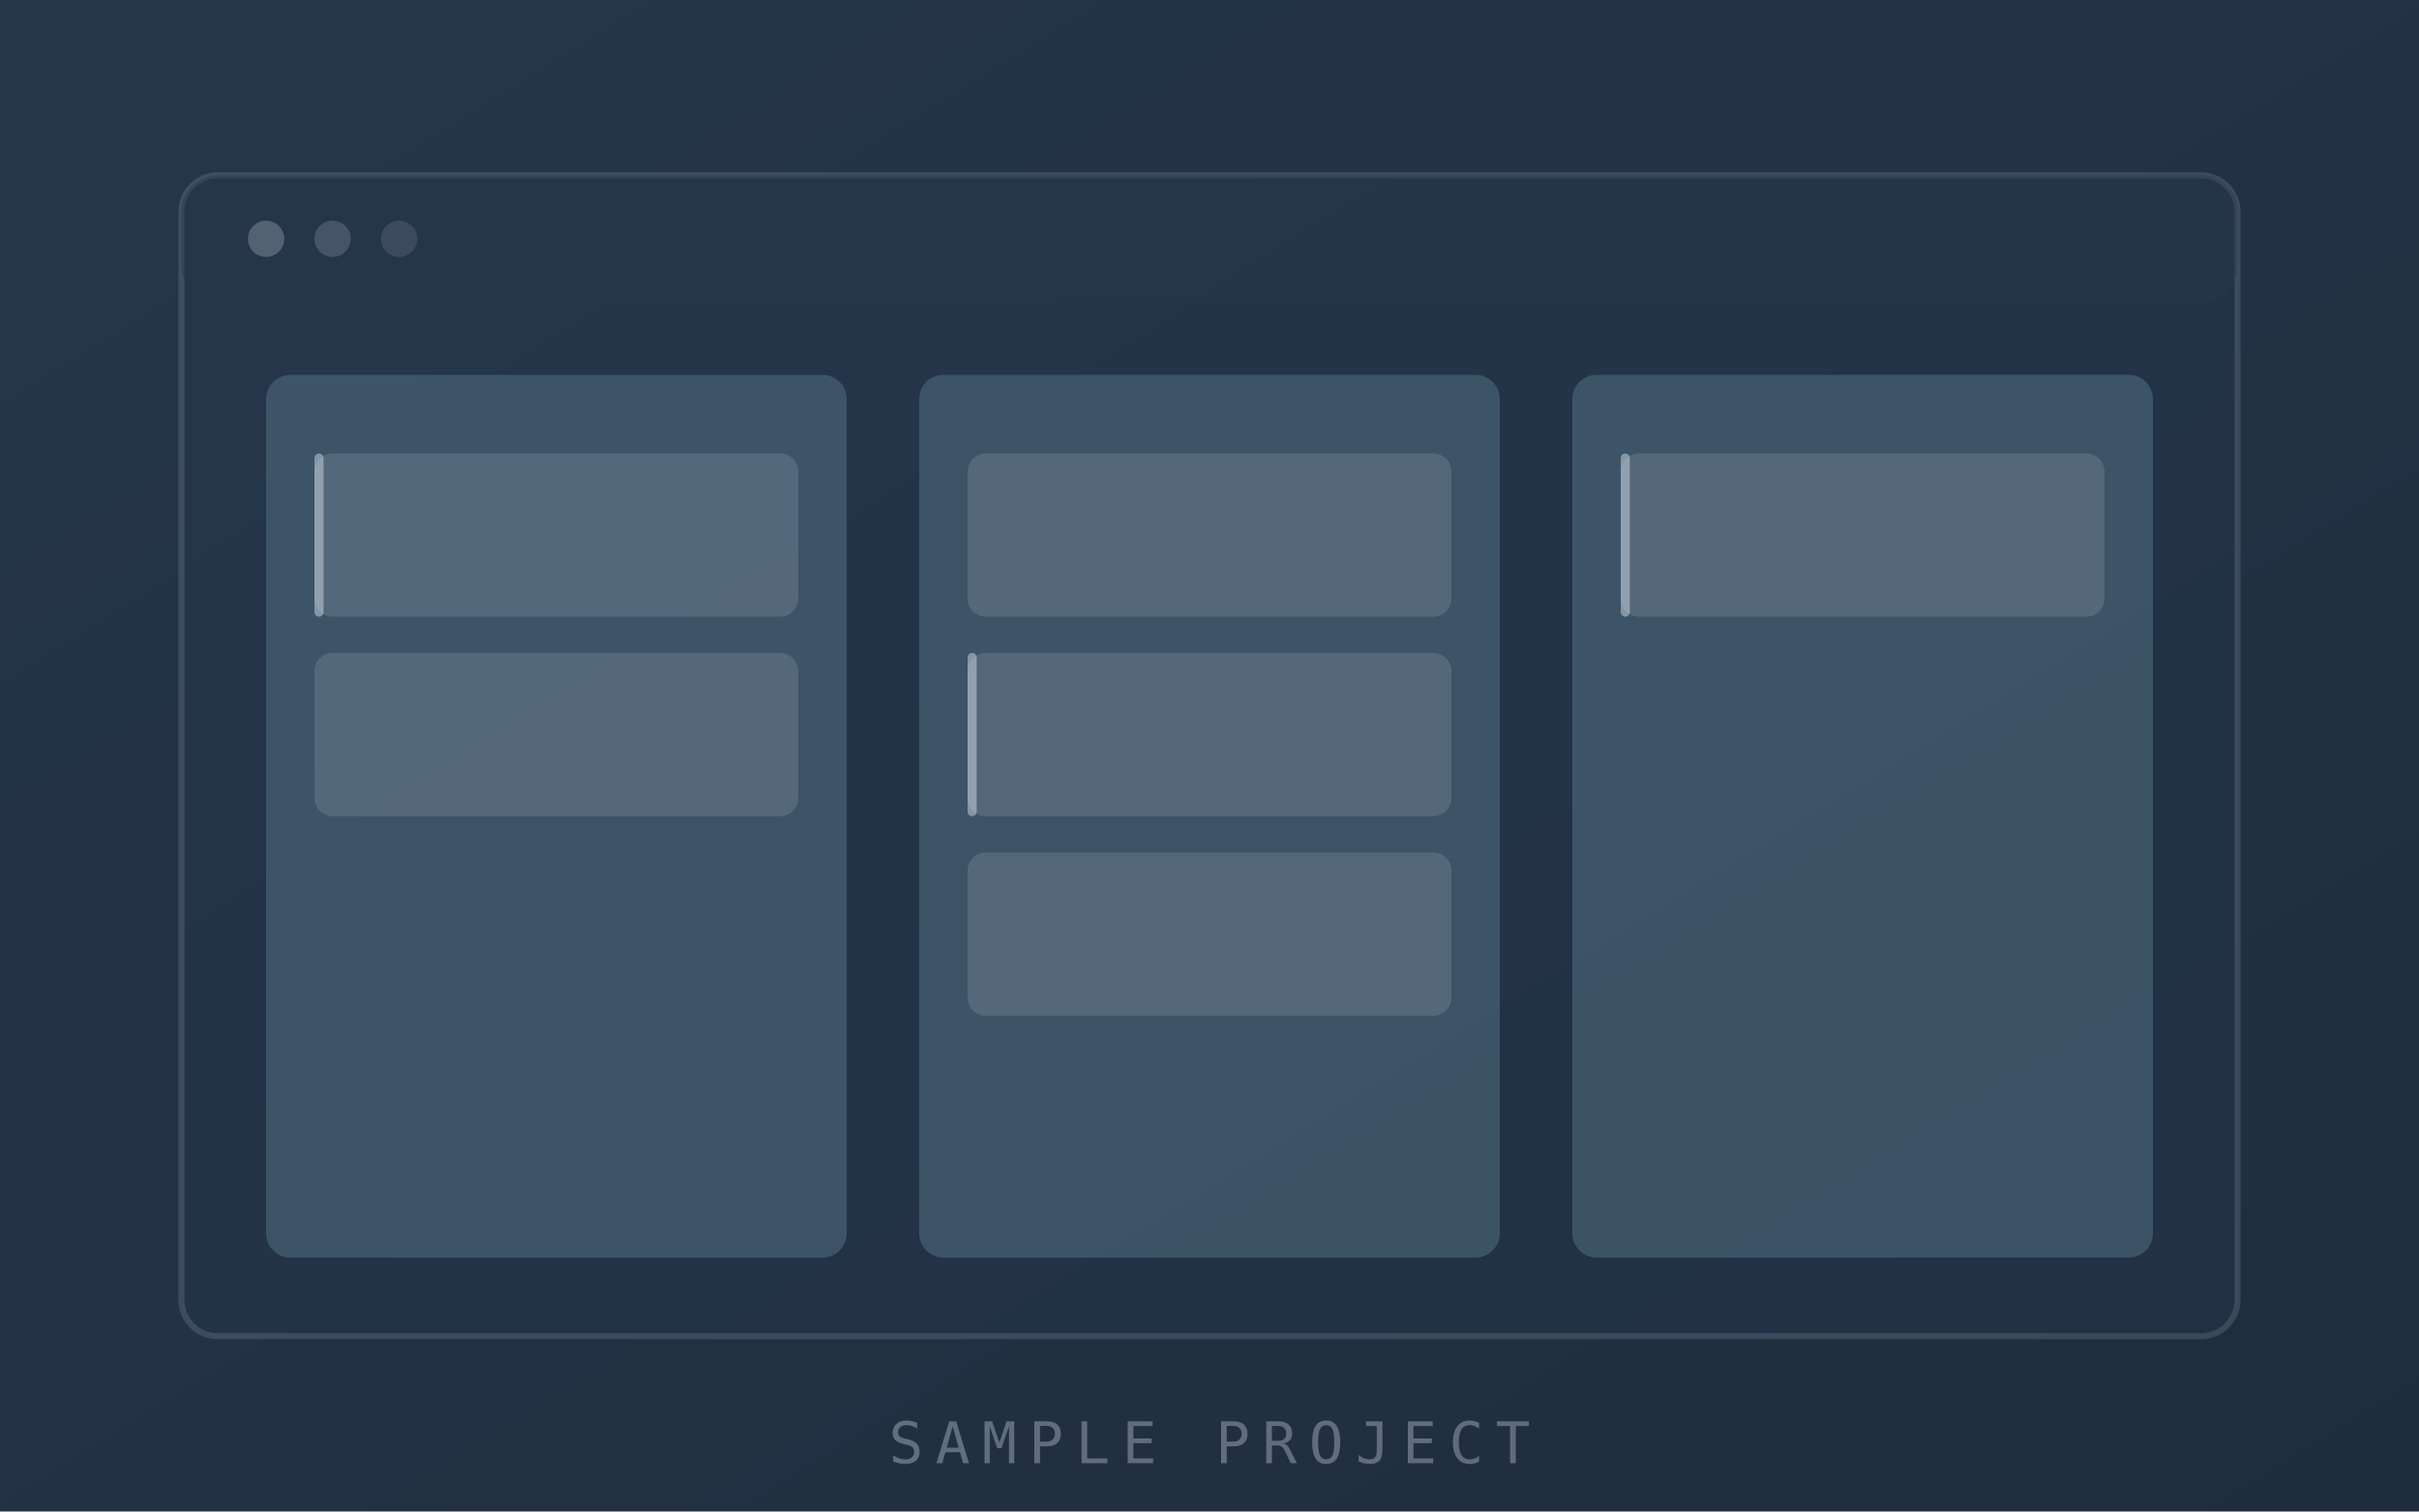
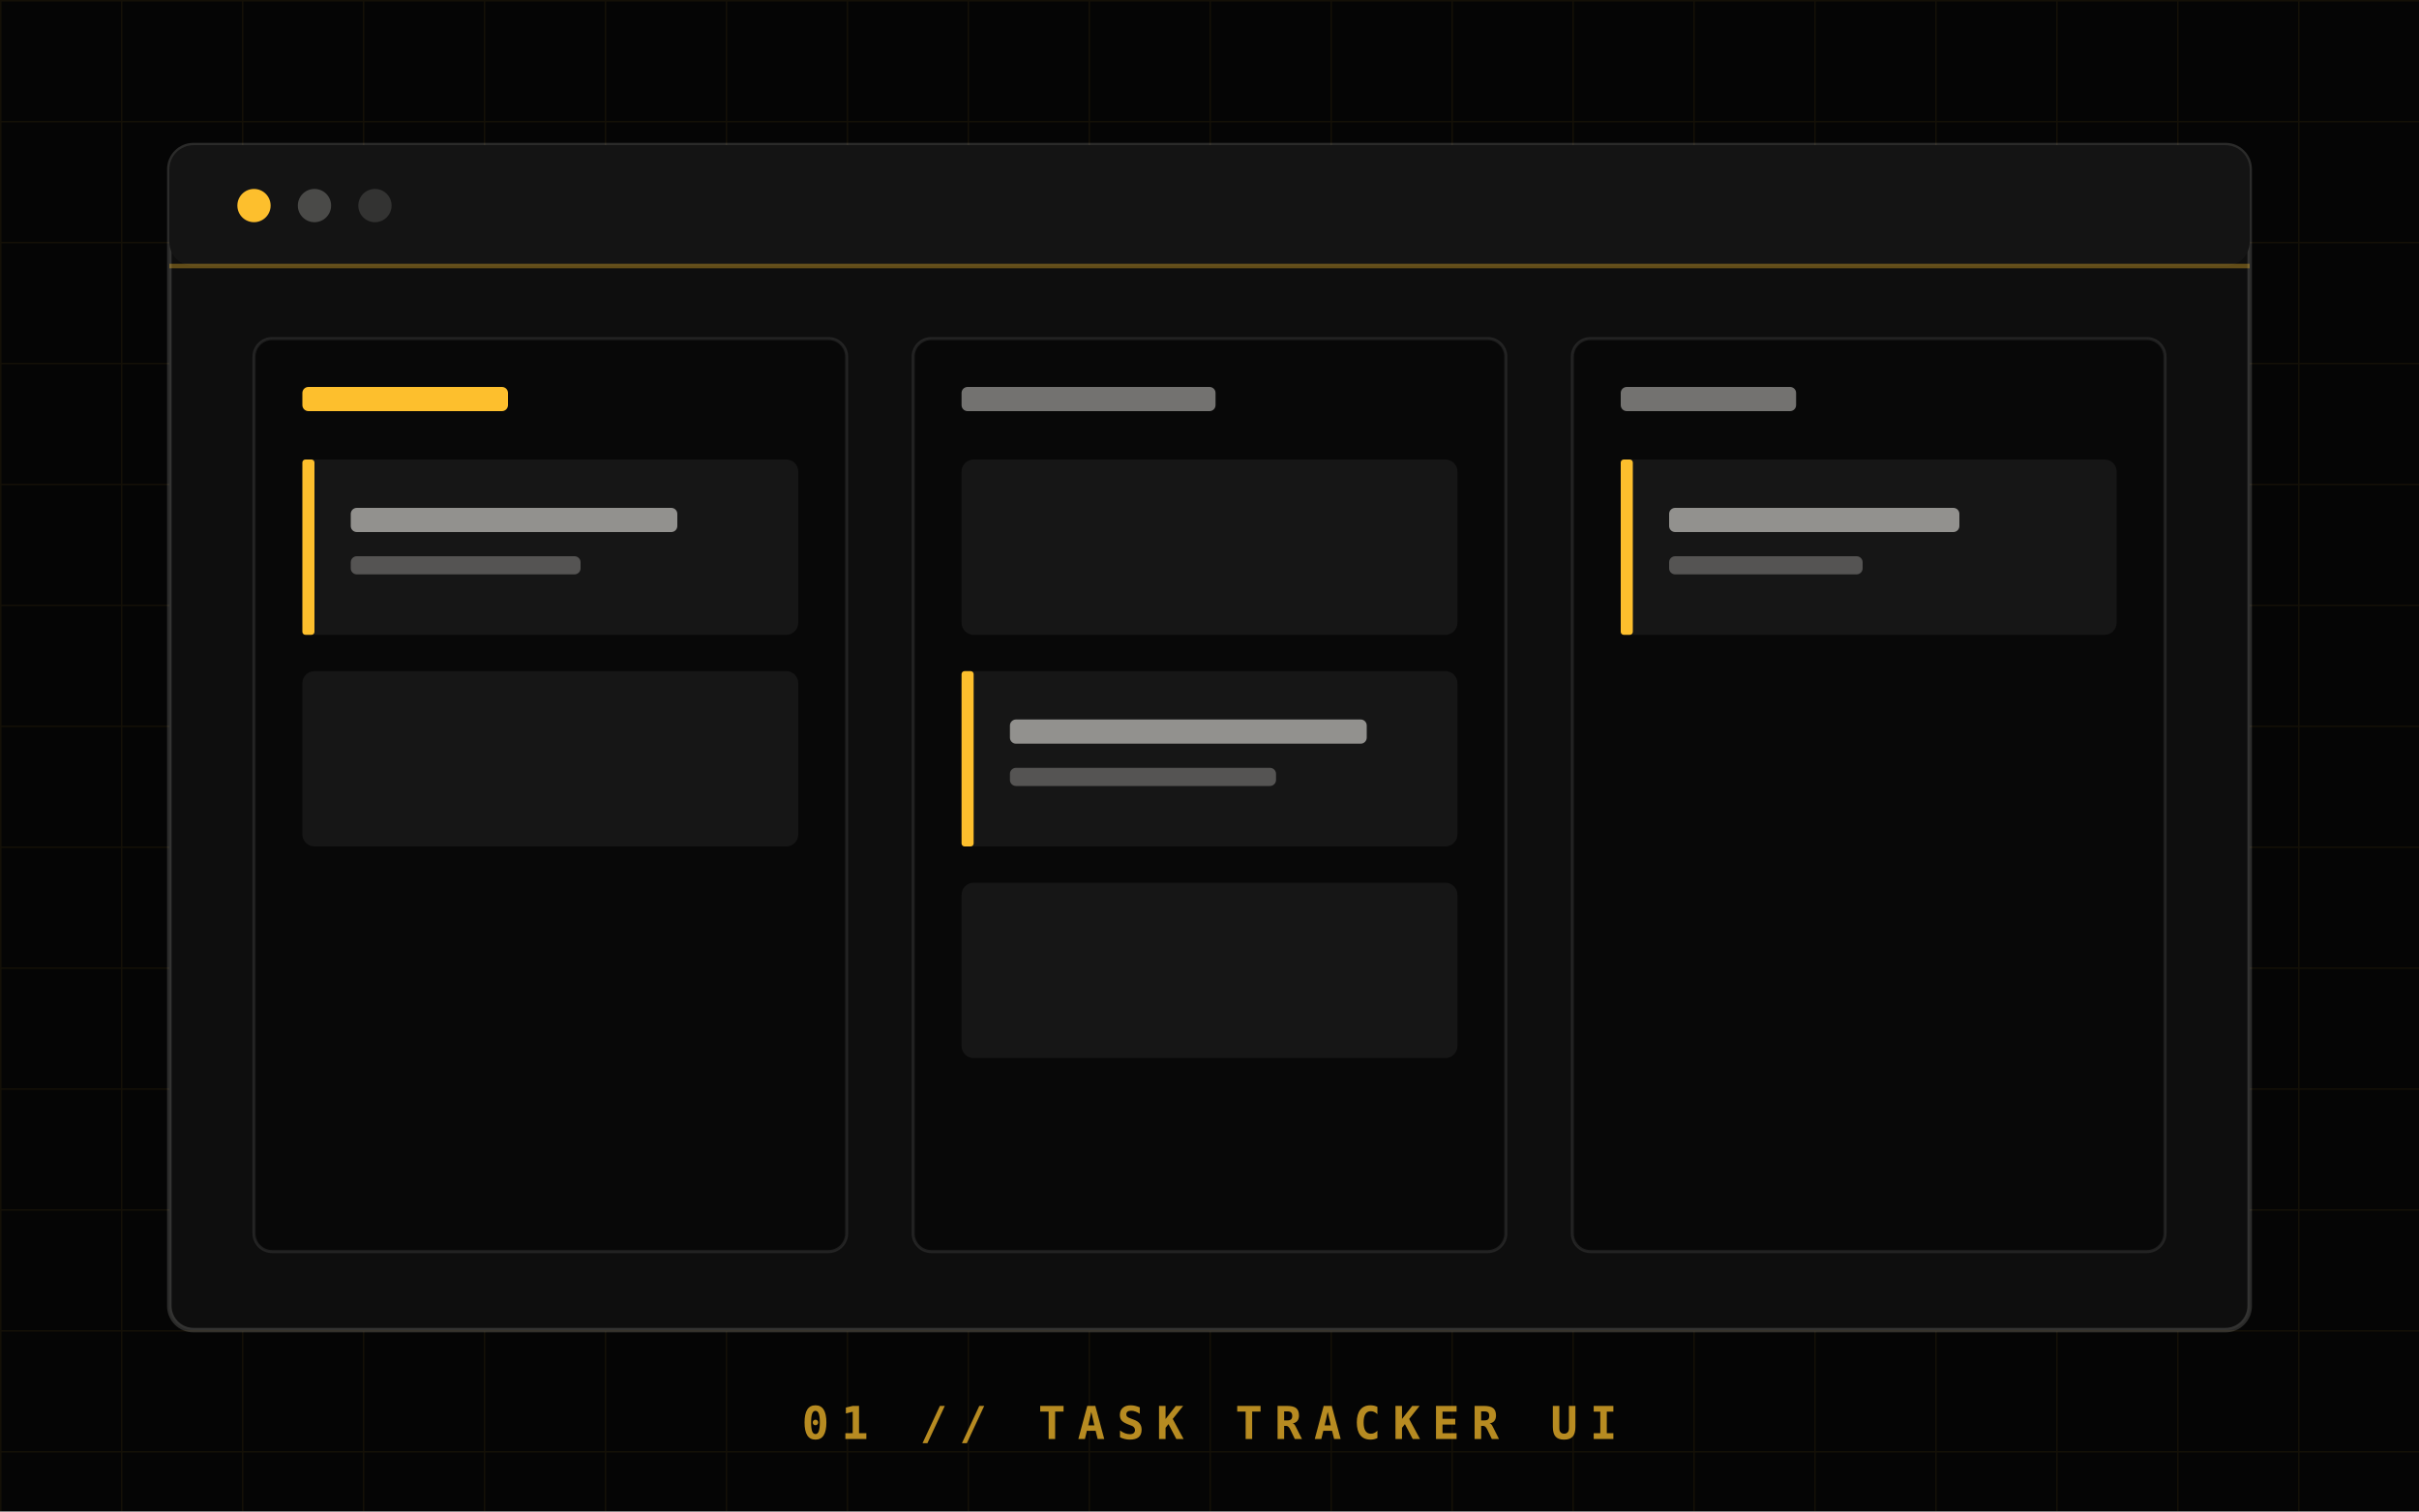
<svg xmlns="http://www.w3.org/2000/svg" viewBox="0 0 800 500" width="800" height="500" role="img" aria-label="Sample project placeholder: task tracker interface">
  <defs>
-     <linearGradient id="bg1" x1="0" y1="0" x2="1" y2="1">
-       <stop offset="0%" stop-color="#26374A" />
-       <stop offset="100%" stop-color="#1F2C3D" />
-     </linearGradient>
+     <pattern id="grid1" width="40" height="40" patternUnits="userSpaceOnUse">
+       <path d="M40 0H0V40" fill="none" stroke="#FDBF2D" stroke-opacity="0.06" stroke-width="1" />
+     </pattern>
  </defs>
-   <rect width="800" height="500" fill="url(#bg1)" />
-   <rect x="60" y="58" width="680" height="384" rx="12" fill="#27374D" fill-opacity="0.35" stroke="#DDE6ED" stroke-opacity="0.14" stroke-width="2" />
-   <rect x="60" y="58" width="680" height="42" rx="12" fill="#27374D" fill-opacity="0.4" />
-   <circle cx="88" cy="79" r="6" fill="#DDE6ED" fill-opacity="0.25" />
-   <circle cx="110" cy="79" r="6" fill="#DDE6ED" fill-opacity="0.18" />
-   <circle cx="132" cy="79" r="6" fill="#DDE6ED" fill-opacity="0.12" />
-   <g fill="#526D82" fill-opacity="0.55">
-     <rect x="88" y="124" width="192" height="292" rx="8" />
-     <rect x="304" y="124" width="192" height="292" rx="8" />
-     <rect x="520" y="124" width="192" height="292" rx="8" />
+   <rect width="800" height="500" fill="#050505" />
+   <rect width="800" height="500" fill="url(#grid1)" />
+   <rect x="56" y="48" width="688" height="392" rx="8" fill="#0E0E0E" stroke="#F7F5F0" stroke-opacity="0.16" stroke-width="1.5" />
+   <rect x="56" y="48" width="688" height="40" rx="8" fill="#141414" />
+   <line x1="56" y1="88" x2="744" y2="88" stroke="#FDBF2D" stroke-opacity="0.35" stroke-width="1.5" />
+   <circle cx="84" cy="68" r="5.5" fill="#FDBF2D" />
+   <circle cx="104" cy="68" r="5.5" fill="#F7F5F0" fill-opacity="0.24" />
+   <circle cx="124" cy="68" r="5.5" fill="#F7F5F0" fill-opacity="0.14" />
+   <g fill="#080808" stroke="#F7F5F0" stroke-opacity="0.1" stroke-width="1">
+     <rect x="84" y="112" width="196" height="302" rx="6" />
+     <rect x="302" y="112" width="196" height="302" rx="6" />
+     <rect x="520" y="112" width="196" height="302" rx="6" />
  </g>
-   <g fill="#DDE6ED" fill-opacity="0.14">
-     <rect x="104" y="150" width="160" height="54" rx="6" />
-     <rect x="104" y="216" width="160" height="54" rx="6" />
-     <rect x="320" y="150" width="160" height="54" rx="6" />
-     <rect x="320" y="216" width="160" height="54" rx="6" />
-     <rect x="320" y="282" width="160" height="54" rx="6" />
-     <rect x="536" y="150" width="160" height="54" rx="6" />
+   <rect x="100" y="128" width="68" height="8" rx="2" fill="#FDBF2D" />
+   <rect x="318" y="128" width="84" height="8" rx="2" fill="#F7F5F0" fill-opacity="0.45" />
+   <rect x="536" y="128" width="58" height="8" rx="2" fill="#F7F5F0" fill-opacity="0.45" />
+   <g fill="#161616">
+     <rect x="100" y="152" width="164" height="58" rx="4" />
+     <rect x="100" y="222" width="164" height="58" rx="4" />
+     <rect x="318" y="152" width="164" height="58" rx="4" />
+     <rect x="318" y="222" width="164" height="58" rx="4" />
+     <rect x="318" y="292" width="164" height="58" rx="4" />
+     <rect x="536" y="152" width="164" height="58" rx="4" />
  </g>
-   <g fill="#DDE6ED" fill-opacity="0.45">
-     <rect x="104" y="150" width="3" height="54" rx="1.5" />
-     <rect x="320" y="216" width="3" height="54" rx="1.5" />
-     <rect x="536" y="150" width="3" height="54" rx="1.5" />
+   <g fill="#FDBF2D">
+     <rect x="100" y="152" width="4" height="58" rx="1" />
+     <rect x="318" y="222" width="4" height="58" rx="1" />
+     <rect x="536" y="152" width="4" height="58" rx="1" />
  </g>
-   <text x="400" y="484" text-anchor="middle" font-family="ui-monospace, SFMono-Regular, Menlo, Consolas, monospace" font-size="19" letter-spacing="4" fill="#DDE6ED" fill-opacity="0.34">SAMPLE PROJECT</text>
+   <g fill="#F7F5F0" fill-opacity="0.55">
+     <rect x="116" y="168" width="108" height="8" rx="2" />
+     <rect x="116" y="184" width="76" height="6" rx="2" fill-opacity="0.28" />
+     <rect x="334" y="238" width="118" height="8" rx="2" />
+     <rect x="334" y="254" width="88" height="6" rx="2" fill-opacity="0.28" />
+     <rect x="552" y="168" width="96" height="8" rx="2" />
+     <rect x="552" y="184" width="64" height="6" rx="2" fill-opacity="0.28" />
+   </g>
+   <text x="400" y="476" text-anchor="middle" font-family="ui-monospace, SFMono-Regular, Menlo, Consolas, monospace" font-size="15" font-weight="700" letter-spacing="4" fill="#FDBF2D" fill-opacity="0.72">01 // TASK TRACKER UI</text>
</svg>
